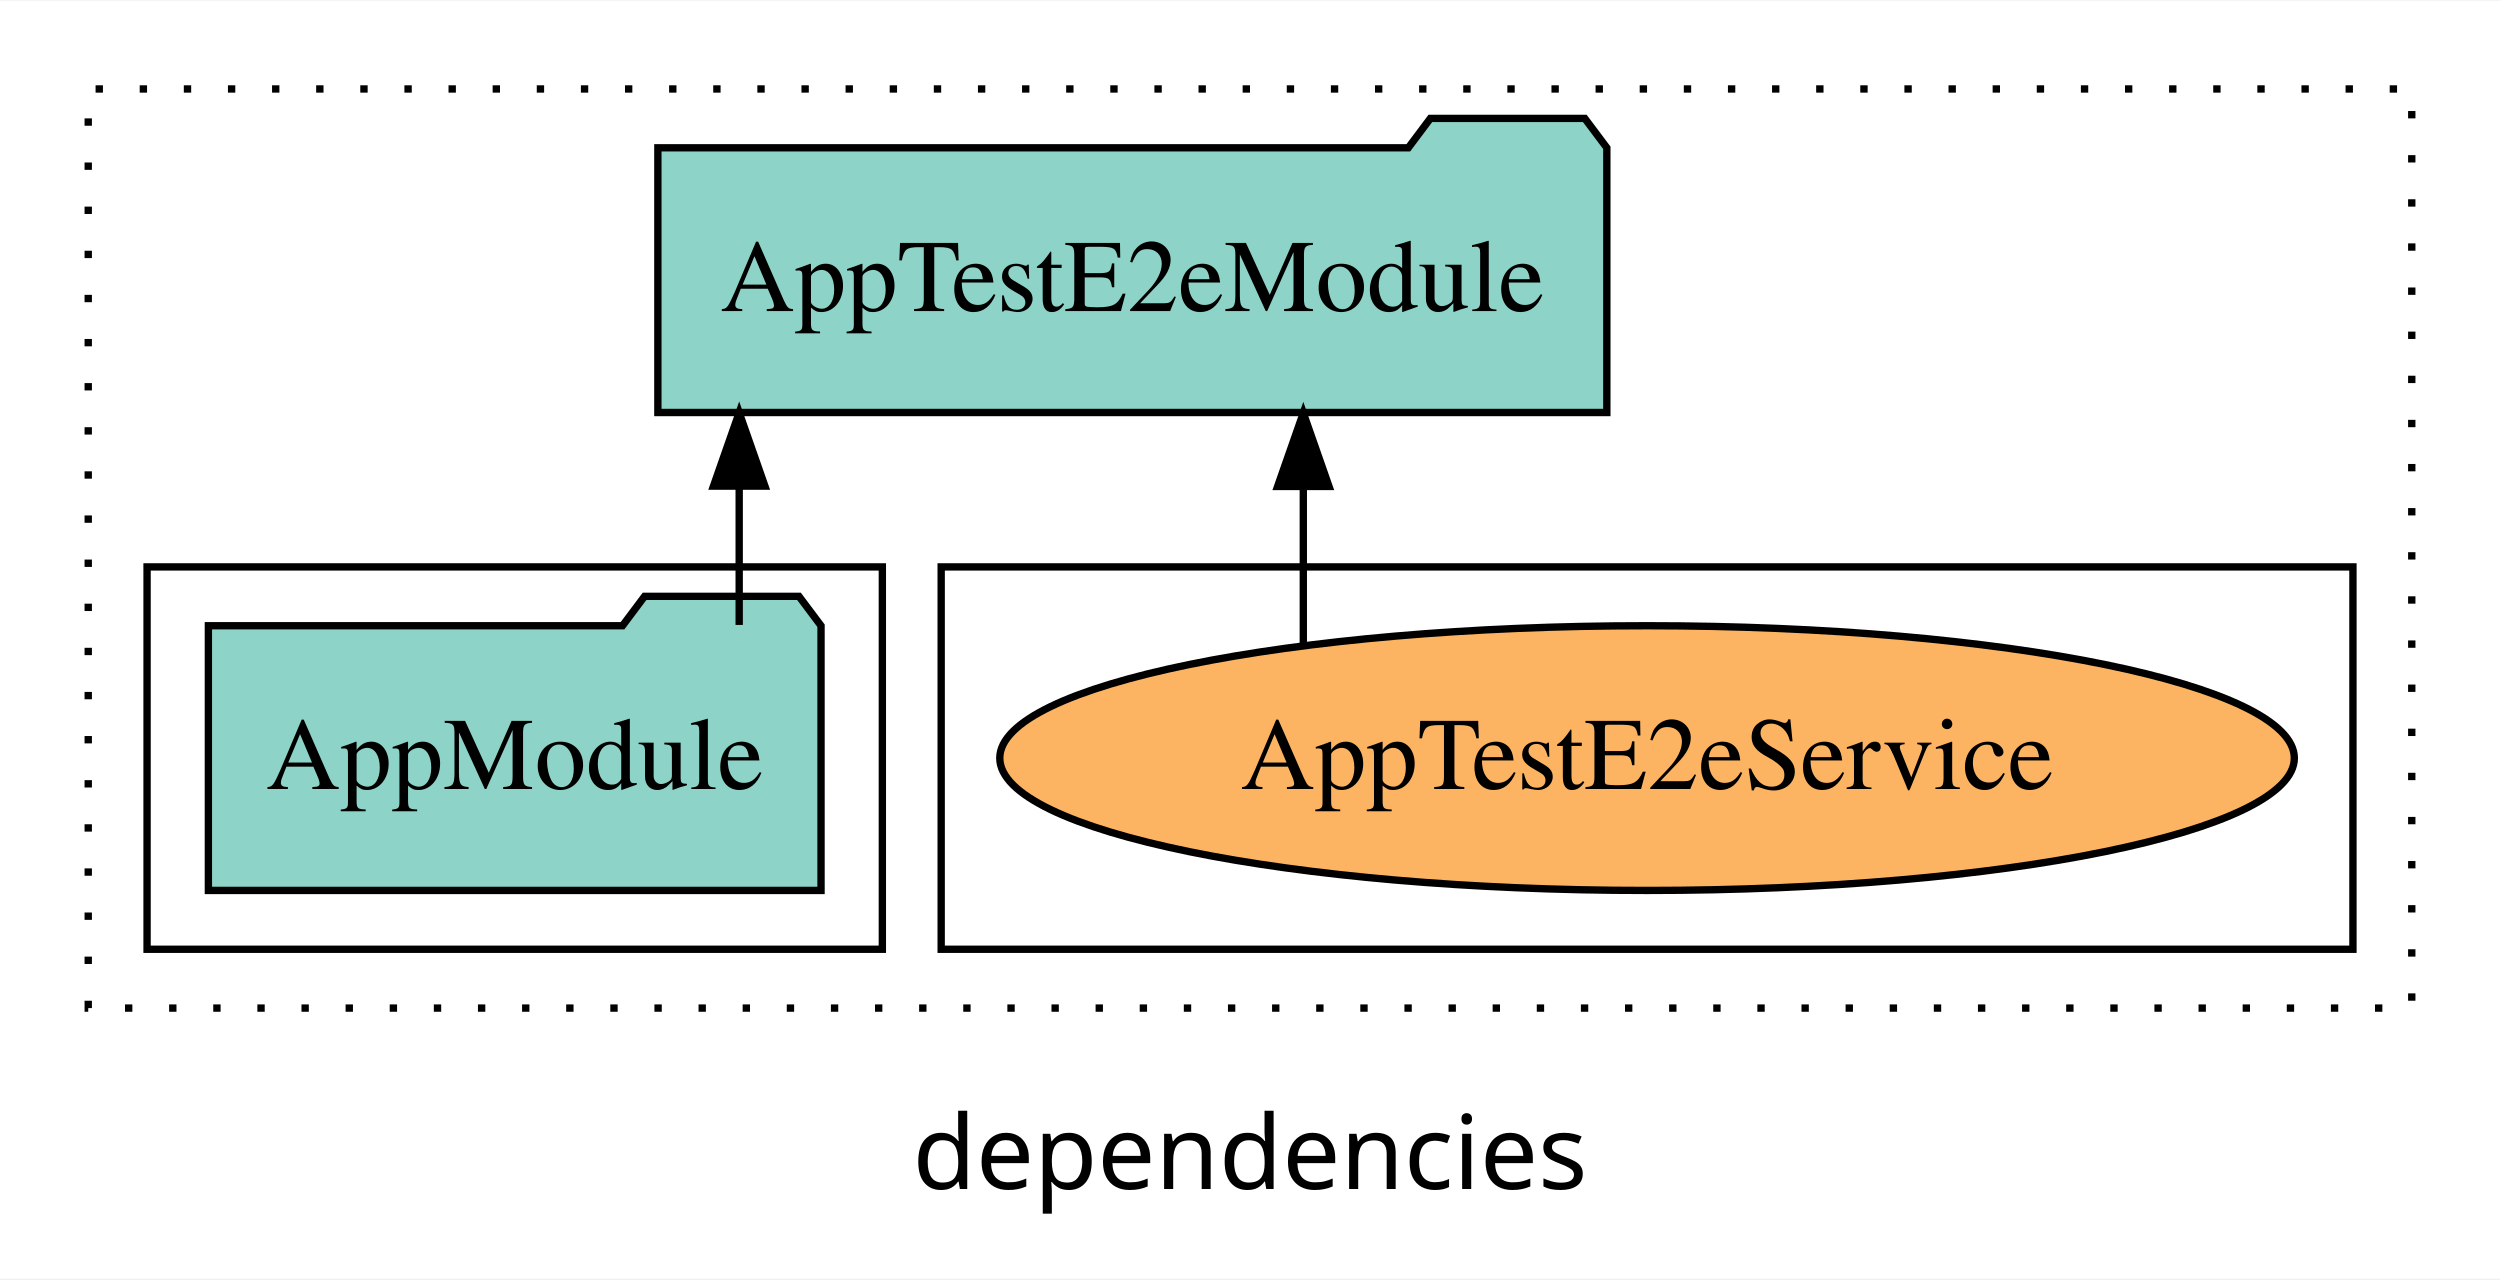
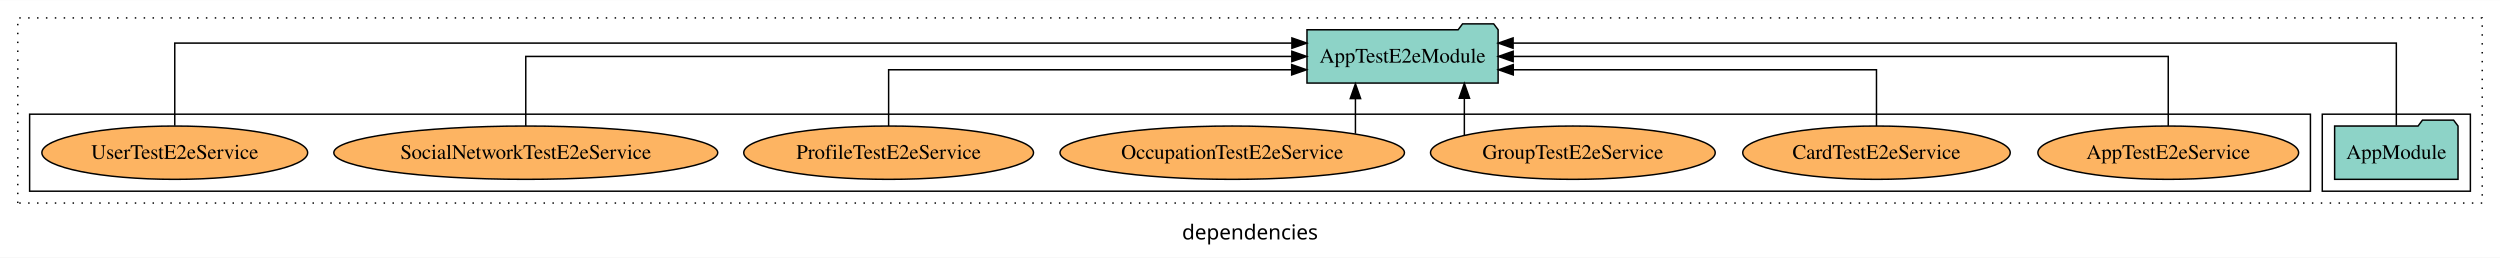
- <svg xmlns="http://www.w3.org/2000/svg" width="340pt" height="174pt" viewBox="0.00 0.00 340.00 173.80">
+ <svg xmlns="http://www.w3.org/2000/svg" width="1688pt" height="174pt" viewBox="0.00 0.00 1688.00 173.80">
  <g id="graph0" class="graph" transform="scale(1 1) rotate(0) translate(4 169.8)">
-     <polygon fill="white" stroke="transparent" points="-4,4 -4,-169.8 336,-169.8 336,4 -4,4" />
-     <text text-anchor="middle" x="166" y="-8.2" font-family="sans-serif" font-size="14.00">dependencies</text>
+     <polygon fill="white" stroke="transparent" points="-4,4 -4,-169.8 1684,-169.8 1684,4 -4,4" />
+     <text text-anchor="middle" x="840" y="-8.2" font-family="sans-serif" font-size="14.00">dependencies</text>
    <g id="clust1" class="cluster">
-       <polygon fill="none" stroke="black" stroke-dasharray="1,5" points="8,-32.8 8,-157.8 324,-157.8 324,-32.8 8,-32.8" />
+       <polygon fill="none" stroke="black" stroke-dasharray="1,5" points="8,-32.8 8,-157.8 1672,-157.8 1672,-32.8 8,-32.8" />
+     </g>
+     <g id="clust3" class="cluster">
+       <polygon fill="none" stroke="black" points="1564,-40.8 1564,-92.8 1664,-92.8 1664,-40.8 1564,-40.8" />
    </g>
    <g id="clust6" class="cluster">
-       <polygon fill="none" stroke="black" points="124,-40.8 124,-92.8 316,-92.8 316,-40.8 124,-40.8" />
-     </g>
-     <g id="clust3" class="cluster">
-       <polygon fill="none" stroke="black" points="16,-40.8 16,-92.8 116,-92.8 116,-40.8 16,-40.8" />
+       <polygon fill="none" stroke="black" points="16,-40.8 16,-92.8 1556,-92.8 1556,-40.8 16,-40.8" />
    </g>
    <g id="node1" class="node">
-       <polygon fill="#8dd3c7" stroke="black" points="107.66,-84.8 104.66,-88.8 83.66,-88.8 80.66,-84.8 24.34,-84.8 24.34,-48.8 107.66,-48.8 107.66,-84.8" />
-       <text text-anchor="middle" x="66" y="-62.6" font-family="Times,serif" font-size="14.00">AppModule</text>
+       <polygon fill="#8dd3c7" stroke="black" points="1655.66,-84.8 1652.66,-88.8 1631.66,-88.8 1628.66,-84.8 1572.34,-84.8 1572.34,-48.8 1655.66,-48.8 1655.66,-84.8" />
+       <text text-anchor="middle" x="1614" y="-62.6" font-family="Times,serif" font-size="14.00">AppModule</text>
    </g>
    <g id="node2" class="node">
-       <polygon fill="#8dd3c7" stroke="black" points="214.53,-149.8 211.53,-153.8 190.53,-153.8 187.53,-149.8 85.47,-149.8 85.47,-113.8 214.53,-113.8 214.53,-149.8" />
-       <text text-anchor="middle" x="150" y="-127.6" font-family="Times,serif" font-size="14.00">AppTestE2eModule</text>
+       <polygon fill="#8dd3c7" stroke="black" points="1007.53,-149.8 1004.53,-153.8 983.53,-153.8 980.53,-149.8 878.47,-149.8 878.47,-113.8 1007.53,-113.8 1007.53,-149.8" />
+       <text text-anchor="middle" x="943" y="-127.6" font-family="Times,serif" font-size="14.00">AppTestE2eModule</text>
    </g>
    <g id="edge1" class="edge">
-       <path fill="none" stroke="black" d="M96.53,-84.91C96.53,-84.91 96.53,-103.79 96.53,-103.79" />
-       <polygon fill="black" stroke="black" points="93.03,-103.79 96.53,-113.79 100.03,-103.79 93.03,-103.79" />
+       <path fill="none" stroke="black" d="M1614,-85.09C1614,-107.01 1614,-140.8 1614,-140.8 1614,-140.8 1017.64,-140.8 1017.64,-140.8" />
+       <polygon fill="black" stroke="black" points="1017.64,-137.3 1007.64,-140.8 1017.64,-144.3 1017.64,-137.3" />
    </g>
    <g id="node3" class="node">
-       <ellipse fill="#fdb462" stroke="black" cx="220" cy="-66.8" rx="88.03" ry="18" />
-       <text text-anchor="middle" x="220" y="-62.6" font-family="Times,serif" font-size="14.00">AppTestE2eService</text>
+       <ellipse fill="#fdb462" stroke="black" cx="1460" cy="-66.8" rx="88.03" ry="18" />
+       <text text-anchor="middle" x="1460" y="-62.6" font-family="Times,serif" font-size="14.00">AppTestE2eService</text>
    </g>
    <g id="edge2" class="edge">
-       <path fill="none" stroke="black" d="M173.25,-82.2C173.25,-82.2 173.25,-103.74 173.25,-103.74" />
-       <polygon fill="black" stroke="black" points="169.75,-103.74 173.25,-113.74 176.75,-103.74 169.75,-103.74" />
+       <path fill="none" stroke="black" d="M1460,-84.91C1460,-104.14 1460,-131.8 1460,-131.8 1460,-131.8 1017.69,-131.8 1017.69,-131.8" />
+       <polygon fill="black" stroke="black" points="1017.69,-128.3 1007.69,-131.8 1017.69,-135.3 1017.69,-128.3" />
+     </g>
+     <g id="node4" class="node">
+       <ellipse fill="#fdb462" stroke="black" cx="1263" cy="-66.8" rx="90.31" ry="18" />
+       <text text-anchor="middle" x="1263" y="-62.6" font-family="Times,serif" font-size="14.00">CardTestE2eService</text>
+     </g>
+     <g id="edge3" class="edge">
+       <path fill="none" stroke="black" d="M1263,-84.83C1263,-101.2 1263,-122.8 1263,-122.8 1263,-122.8 1017.76,-122.8 1017.76,-122.8" />
+       <polygon fill="black" stroke="black" points="1017.76,-119.3 1007.76,-122.8 1017.76,-126.3 1017.76,-119.3" />
+     </g>
+     <g id="node5" class="node">
+       <ellipse fill="#fdb462" stroke="black" cx="1058" cy="-66.8" rx="96.12" ry="18" />
+       <text text-anchor="middle" x="1058" y="-62.6" font-family="Times,serif" font-size="14.00">GroupTestE2eService</text>
+     </g>
+     <g id="edge4" class="edge">
+       <path fill="none" stroke="black" d="M984.73,-78.72C984.73,-78.72 984.73,-103.57 984.73,-103.57" />
+       <polygon fill="black" stroke="black" points="981.23,-103.57 984.73,-113.57 988.23,-103.57 981.23,-103.57" />
+     </g>
+     <g id="node6" class="node">
+       <ellipse fill="#fdb462" stroke="black" cx="828" cy="-66.8" rx="116.29" ry="18" />
+       <text text-anchor="middle" x="828" y="-62.6" font-family="Times,serif" font-size="14.00">OccupationTestE2eService</text>
+     </g>
+     <g id="edge5" class="edge">
+       <path fill="none" stroke="black" d="M911.19,-79.64C911.19,-79.64 911.19,-103.32 911.19,-103.32" />
+       <polygon fill="black" stroke="black" points="907.69,-103.32 911.19,-113.32 914.69,-103.32 907.69,-103.32" />
+     </g>
+     <g id="node7" class="node">
+       <ellipse fill="#fdb462" stroke="black" cx="596" cy="-66.8" rx="97.83" ry="18" />
+       <text text-anchor="middle" x="596" y="-62.6" font-family="Times,serif" font-size="14.00">ProfileTestE2eService</text>
+     </g>
+     <g id="edge6" class="edge">
+       <path fill="none" stroke="black" d="M596,-84.83C596,-101.2 596,-122.8 596,-122.8 596,-122.8 868.14,-122.8 868.14,-122.8" />
+       <polygon fill="black" stroke="black" points="868.14,-126.3 878.14,-122.8 868.14,-119.3 868.14,-126.3" />
+     </g>
+     <g id="node8" class="node">
+       <ellipse fill="#fdb462" stroke="black" cx="351" cy="-66.8" rx="129.62" ry="18" />
+       <text text-anchor="middle" x="351" y="-62.6" font-family="Times,serif" font-size="14.00">SocialNetworkTestE2eService</text>
+     </g>
+     <g id="edge7" class="edge">
+       <path fill="none" stroke="black" d="M351,-84.91C351,-104.14 351,-131.8 351,-131.8 351,-131.8 868.24,-131.8 868.24,-131.8" />
+       <polygon fill="black" stroke="black" points="868.24,-135.3 878.24,-131.8 868.24,-128.3 868.24,-135.3" />
+     </g>
+     <g id="node9" class="node">
+       <ellipse fill="#fdb462" stroke="black" cx="114" cy="-66.8" rx="89.73" ry="18" />
+       <text text-anchor="middle" x="114" y="-62.6" font-family="Times,serif" font-size="14.00">UserTestE2eService</text>
+     </g>
+     <g id="edge8" class="edge">
+       <path fill="none" stroke="black" d="M114,-85.09C114,-107.01 114,-140.8 114,-140.8 114,-140.8 868.3,-140.8 868.3,-140.8" />
+       <polygon fill="black" stroke="black" points="868.3,-144.3 878.3,-140.8 868.3,-137.3 868.3,-144.3" />
    </g>
  </g>
</svg>
